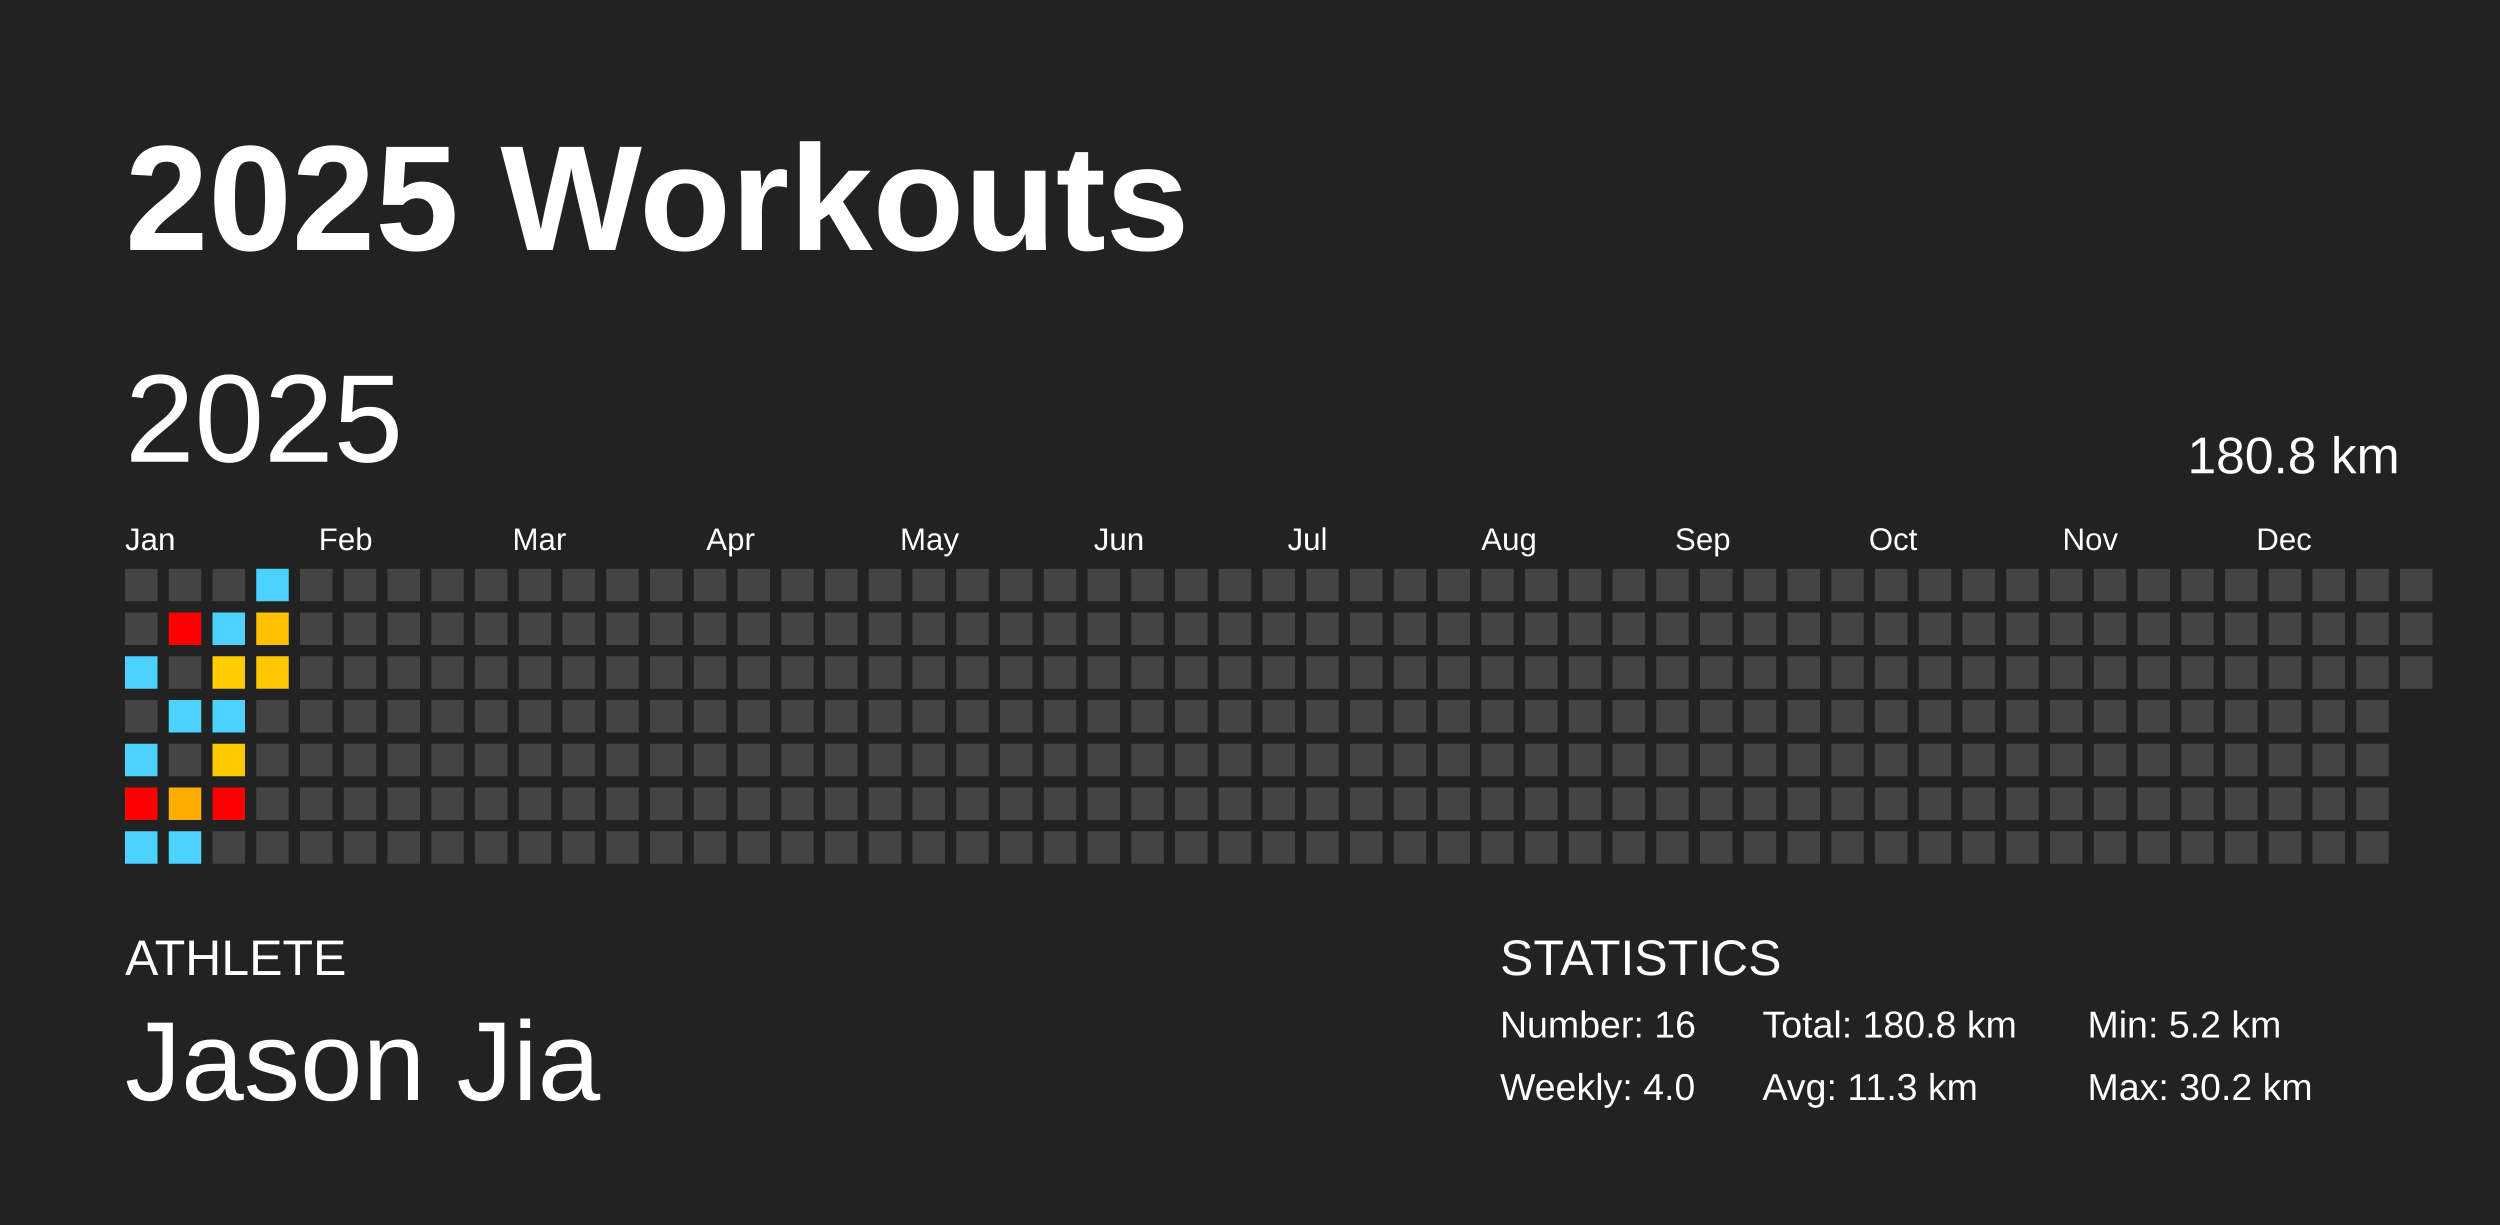
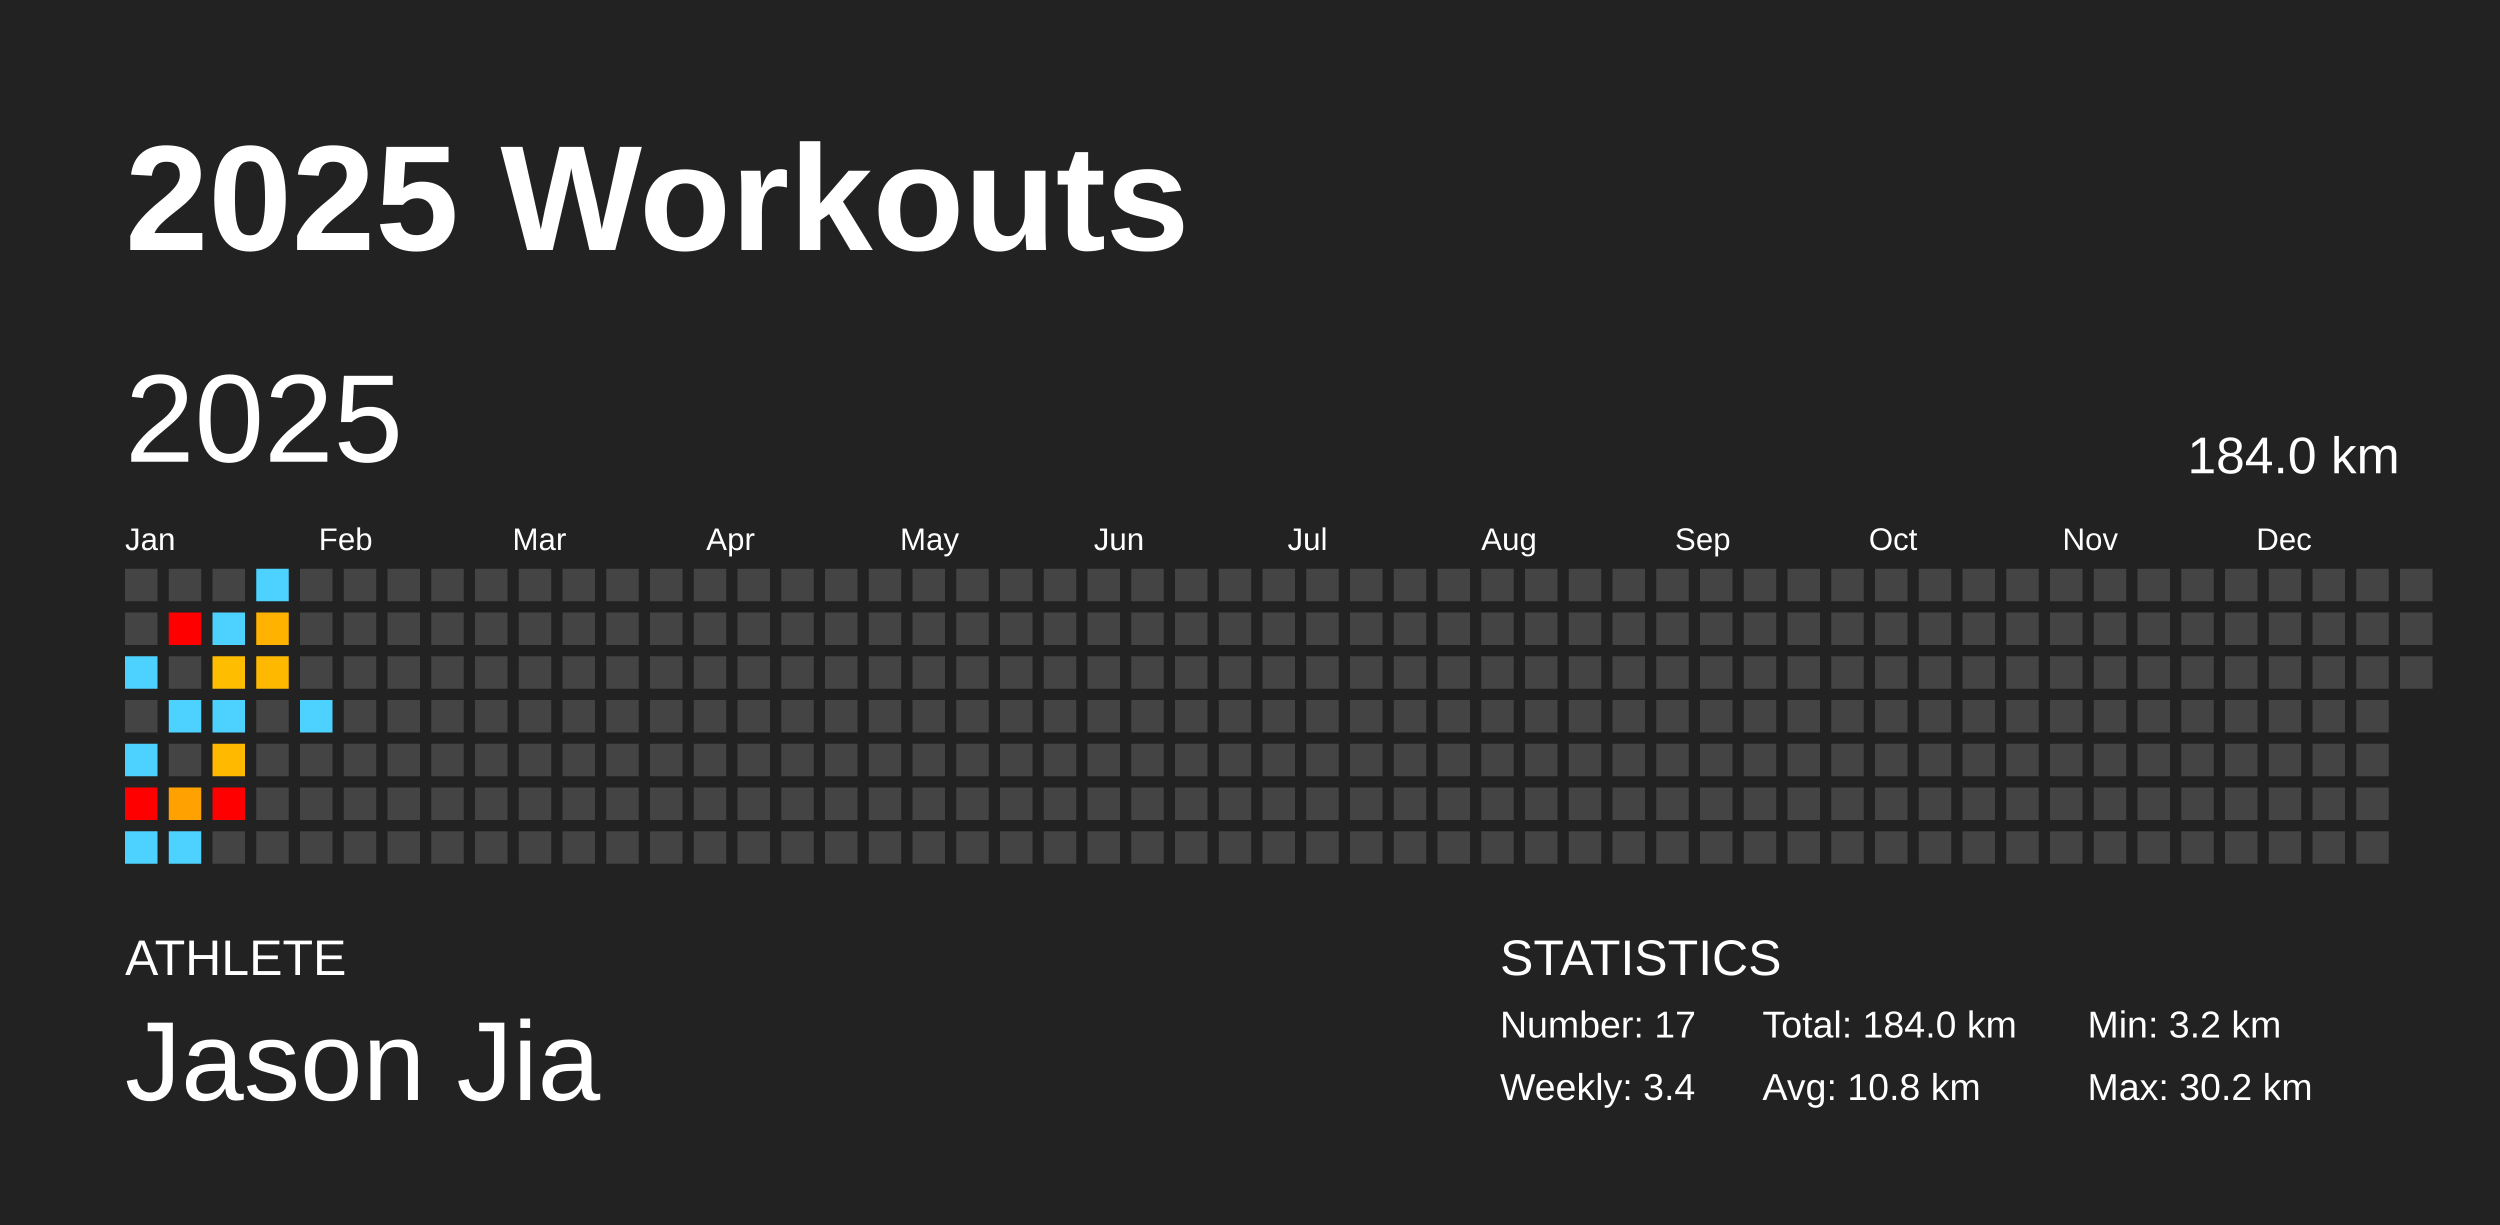
<svg xmlns="http://www.w3.org/2000/svg" baseProfile="full" height="98mm" version="1.1" viewBox="0,0,200,98" width="200mm">
  <defs />
  <rect fill="#222222" height="98" width="200" x="0" y="0" />
  <text fill="#FFFFFF" style="font-size:12px; font-family:Arial; font-weight:bold;" x="10" y="20">2025 Workouts</text>
  <text fill="#FFFFFF" style="font-size:4px; font-family:Arial" x="10" y="78">ATHLETE</text>
  <text fill="#FFFFFF" style="font-size:9px; font-family:Arial" x="10" y="88">Jason Jia</text>
  <text fill="#FFFFFF" style="font-size:4px; font-family:Arial" x="120" y="78">STATISTICS</text>
-   <text fill="#FFFFFF" style="font-size:3px; font-family:Arial" x="120" y="83">Number: 16</text>
-   <text fill="#FFFFFF" style="font-size:3px; font-family:Arial" x="120" y="88">Weekly: 4.0</text>
-   <text fill="#FFFFFF" style="font-size:3px; font-family:Arial" x="141" y="83">Total: 180.8 km</text>
-   <text fill="#FFFFFF" style="font-size:3px; font-family:Arial" x="141" y="88">Avg: 11.3 km</text>
-   <text fill="#FFFFFF" style="font-size:3px; font-family:Arial" x="167" y="83">Min: 5.2 km</text>
+   <text fill="#FFFFFF" style="font-size:3px; font-family:Arial" x="120" y="83">Number: 17</text>
+   <text fill="#FFFFFF" style="font-size:3px; font-family:Arial" x="120" y="88">Weekly: 3.4</text>
+   <text fill="#FFFFFF" style="font-size:3px; font-family:Arial" x="141" y="83">Total: 184.0 km</text>
+   <text fill="#FFFFFF" style="font-size:3px; font-family:Arial" x="141" y="88">Avg: 10.8 km</text>
+   <text fill="#FFFFFF" style="font-size:3px; font-family:Arial" x="167" y="83">Min: 3.2 km</text>
  <text fill="#FFFFFF" style="font-size:3px; font-family:Arial" x="167" y="88">Max: 30.2 km</text>
  <text dominant-baseline="hanging" fill="#FFFFFF" style="font-size:10.0px; font-family:Arial;" x="10" y="30">2025</text>
-   <text dominant-baseline="hanging" fill="#FFFFFF" style="font-size:4.125px; font-family:Arial;" x="175" y="35">180.8 km</text>
+   <text dominant-baseline="hanging" fill="#FFFFFF" style="font-size:4.125px; font-family:Arial;" x="175" y="35">184.0 km</text>
  <text fill="#FFFFFF" style="font-size:2.5px; font-family:Arial" x="10.0" y="44">Jan</text>
  <text fill="#FFFFFF" style="font-size:2.5px; font-family:Arial" x="25.5" y="44">Feb</text>
  <text fill="#FFFFFF" style="font-size:2.5px; font-family:Arial" x="41.0" y="44">Mar</text>
  <text fill="#FFFFFF" style="font-size:2.5px; font-family:Arial" x="56.5" y="44">Apr</text>
  <text fill="#FFFFFF" style="font-size:2.5px; font-family:Arial" x="72.0" y="44">May</text>
  <text fill="#FFFFFF" style="font-size:2.5px; font-family:Arial" x="87.5" y="44">Jun</text>
  <text fill="#FFFFFF" style="font-size:2.5px; font-family:Arial" x="103.0" y="44">Jul</text>
  <text fill="#FFFFFF" style="font-size:2.5px; font-family:Arial" x="118.5" y="44">Aug</text>
  <text fill="#FFFFFF" style="font-size:2.5px; font-family:Arial" x="134.0" y="44">Sep</text>
  <text fill="#FFFFFF" style="font-size:2.5px; font-family:Arial" x="149.5" y="44">Oct</text>
  <text fill="#FFFFFF" style="font-size:2.5px; font-family:Arial" x="165.0" y="44">Nov</text>
  <text fill="#FFFFFF" style="font-size:2.5px; font-family:Arial" x="180.5" y="44">Dec</text>
  <rect fill="#444444" height="2.6" width="2.6" x="10.0" y="45.5" />
  <rect fill="#444444" height="2.6" width="2.6" x="10.0" y="49.0" />
  <rect fill="#4dd2ff" height="2.6" width="2.6" x="10.0" y="52.5" />
  <rect fill="#444444" height="2.6" width="2.6" x="10.0" y="56.0" />
  <rect fill="#4dd2ff" height="2.6" width="2.6" x="10.0" y="59.5" />
  <rect fill="red" height="2.6" width="2.6" x="10.0" y="63.0" />
  <rect fill="#4dd2ff" height="2.6" width="2.6" x="10.0" y="66.5" />
  <rect fill="#444444" height="2.6" width="2.6" x="13.5" y="45.5" />
  <rect fill="red" height="2.6" width="2.6" x="13.5" y="49.0" />
  <rect fill="#444444" height="2.6" width="2.6" x="13.5" y="52.5" />
  <rect fill="#4dd2ff" height="2.6" width="2.6" x="13.5" y="56.0" />
  <rect fill="#444444" height="2.6" width="2.6" x="13.5" y="59.5" />
-   <rect fill="#ffae00" height="2.6" width="2.6" x="13.5" y="63.0" />
+   <rect fill="#ffa100" height="2.6" width="2.6" x="13.5" y="63.0" />
  <rect fill="#4dd2ff" height="2.6" width="2.6" x="13.5" y="66.5" />
  <rect fill="#444444" height="2.6" width="2.6" x="17.0" y="45.5" />
  <rect fill="#4dd2ff" height="2.6" width="2.6" x="17.0" y="49.0" />
-   <rect fill="#ffcc00" height="2.6" width="2.6" x="17.0" y="52.5" />
+   <rect fill="#ffbd00" height="2.6" width="2.6" x="17.0" y="52.5" />
  <rect fill="#4dd2ff" height="2.6" width="2.6" x="17.0" y="56.0" />
-   <rect fill="#ffc900" height="2.6" width="2.6" x="17.0" y="59.5" />
+   <rect fill="#ffba00" height="2.6" width="2.6" x="17.0" y="59.5" />
  <rect fill="red" height="2.6" width="2.6" x="17.0" y="63.0" />
  <rect fill="#444444" height="2.6" width="2.6" x="17.0" y="66.5" />
  <rect fill="#4dd2ff" height="2.6" width="2.6" x="20.5" y="45.5" />
-   <rect fill="#ffc100" height="2.6" width="2.6" x="20.5" y="49.0" />
-   <rect fill="#ffc700" height="2.6" width="2.6" x="20.5" y="52.5" />
+   <rect fill="#ffb300" height="2.6" width="2.6" x="20.5" y="49.0" />
+   <rect fill="#ffb800" height="2.6" width="2.6" x="20.5" y="52.5" />
  <rect fill="#444444" height="2.6" width="2.6" x="20.5" y="56.0" />
  <rect fill="#444444" height="2.6" width="2.6" x="20.5" y="59.5" />
  <rect fill="#444444" height="2.6" width="2.6" x="20.5" y="63.0" />
  <rect fill="#444444" height="2.6" width="2.6" x="20.5" y="66.5" />
  <rect fill="#444444" height="2.6" width="2.6" x="24.0" y="45.5" />
  <rect fill="#444444" height="2.6" width="2.6" x="24.0" y="49.0" />
  <rect fill="#444444" height="2.6" width="2.6" x="24.0" y="52.5" />
-   <rect fill="#444444" height="2.6" width="2.6" x="24.0" y="56.0" />
+   <rect fill="#4dd2ff" height="2.6" width="2.6" x="24.0" y="56.0" />
  <rect fill="#444444" height="2.6" width="2.6" x="24.0" y="59.5" />
  <rect fill="#444444" height="2.6" width="2.6" x="24.0" y="63.0" />
  <rect fill="#444444" height="2.6" width="2.6" x="24.0" y="66.5" />
  <rect fill="#444444" height="2.6" width="2.6" x="27.5" y="45.5" />
  <rect fill="#444444" height="2.6" width="2.6" x="27.5" y="49.0" />
  <rect fill="#444444" height="2.6" width="2.6" x="27.5" y="52.5" />
  <rect fill="#444444" height="2.6" width="2.6" x="27.5" y="56.0" />
  <rect fill="#444444" height="2.6" width="2.6" x="27.5" y="59.5" />
  <rect fill="#444444" height="2.6" width="2.6" x="27.5" y="63.0" />
  <rect fill="#444444" height="2.6" width="2.6" x="27.5" y="66.5" />
  <rect fill="#444444" height="2.6" width="2.6" x="31.0" y="45.5" />
  <rect fill="#444444" height="2.6" width="2.6" x="31.0" y="49.0" />
  <rect fill="#444444" height="2.6" width="2.6" x="31.0" y="52.5" />
  <rect fill="#444444" height="2.6" width="2.6" x="31.0" y="56.0" />
  <rect fill="#444444" height="2.6" width="2.6" x="31.0" y="59.5" />
  <rect fill="#444444" height="2.6" width="2.6" x="31.0" y="63.0" />
  <rect fill="#444444" height="2.6" width="2.6" x="31.0" y="66.5" />
  <rect fill="#444444" height="2.6" width="2.6" x="34.5" y="45.5" />
  <rect fill="#444444" height="2.6" width="2.6" x="34.5" y="49.0" />
  <rect fill="#444444" height="2.6" width="2.6" x="34.5" y="52.5" />
  <rect fill="#444444" height="2.6" width="2.6" x="34.5" y="56.0" />
  <rect fill="#444444" height="2.6" width="2.6" x="34.5" y="59.5" />
  <rect fill="#444444" height="2.6" width="2.6" x="34.5" y="63.0" />
  <rect fill="#444444" height="2.6" width="2.6" x="34.5" y="66.5" />
  <rect fill="#444444" height="2.6" width="2.6" x="38.0" y="45.5" />
  <rect fill="#444444" height="2.6" width="2.6" x="38.0" y="49.0" />
  <rect fill="#444444" height="2.6" width="2.6" x="38.0" y="52.5" />
  <rect fill="#444444" height="2.6" width="2.6" x="38.0" y="56.0" />
  <rect fill="#444444" height="2.6" width="2.6" x="38.0" y="59.5" />
  <rect fill="#444444" height="2.6" width="2.6" x="38.0" y="63.0" />
  <rect fill="#444444" height="2.6" width="2.6" x="38.0" y="66.5" />
  <rect fill="#444444" height="2.6" width="2.6" x="41.5" y="45.5" />
  <rect fill="#444444" height="2.6" width="2.6" x="41.5" y="49.0" />
  <rect fill="#444444" height="2.6" width="2.6" x="41.5" y="52.5" />
  <rect fill="#444444" height="2.6" width="2.6" x="41.5" y="56.0" />
  <rect fill="#444444" height="2.6" width="2.6" x="41.5" y="59.5" />
  <rect fill="#444444" height="2.6" width="2.6" x="41.5" y="63.0" />
  <rect fill="#444444" height="2.6" width="2.6" x="41.5" y="66.5" />
  <rect fill="#444444" height="2.6" width="2.6" x="45.0" y="45.5" />
  <rect fill="#444444" height="2.6" width="2.6" x="45.0" y="49.0" />
  <rect fill="#444444" height="2.6" width="2.6" x="45.0" y="52.5" />
  <rect fill="#444444" height="2.6" width="2.6" x="45.0" y="56.0" />
  <rect fill="#444444" height="2.6" width="2.6" x="45.0" y="59.5" />
  <rect fill="#444444" height="2.6" width="2.6" x="45.0" y="63.0" />
  <rect fill="#444444" height="2.6" width="2.6" x="45.0" y="66.5" />
  <rect fill="#444444" height="2.6" width="2.6" x="48.5" y="45.5" />
  <rect fill="#444444" height="2.6" width="2.6" x="48.5" y="49.0" />
  <rect fill="#444444" height="2.6" width="2.6" x="48.5" y="52.5" />
  <rect fill="#444444" height="2.6" width="2.6" x="48.5" y="56.0" />
  <rect fill="#444444" height="2.6" width="2.6" x="48.5" y="59.5" />
  <rect fill="#444444" height="2.6" width="2.6" x="48.5" y="63.0" />
  <rect fill="#444444" height="2.6" width="2.6" x="48.5" y="66.5" />
  <rect fill="#444444" height="2.6" width="2.6" x="52.0" y="45.5" />
  <rect fill="#444444" height="2.6" width="2.6" x="52.0" y="49.0" />
  <rect fill="#444444" height="2.6" width="2.6" x="52.0" y="52.5" />
  <rect fill="#444444" height="2.6" width="2.6" x="52.0" y="56.0" />
  <rect fill="#444444" height="2.6" width="2.6" x="52.0" y="59.5" />
  <rect fill="#444444" height="2.6" width="2.6" x="52.0" y="63.0" />
  <rect fill="#444444" height="2.6" width="2.6" x="52.0" y="66.5" />
  <rect fill="#444444" height="2.6" width="2.6" x="55.5" y="45.5" />
  <rect fill="#444444" height="2.6" width="2.6" x="55.5" y="49.0" />
  <rect fill="#444444" height="2.6" width="2.6" x="55.5" y="52.5" />
  <rect fill="#444444" height="2.6" width="2.6" x="55.5" y="56.0" />
  <rect fill="#444444" height="2.6" width="2.6" x="55.5" y="59.5" />
  <rect fill="#444444" height="2.6" width="2.6" x="55.5" y="63.0" />
  <rect fill="#444444" height="2.6" width="2.6" x="55.5" y="66.5" />
  <rect fill="#444444" height="2.6" width="2.6" x="59.0" y="45.5" />
  <rect fill="#444444" height="2.6" width="2.6" x="59.0" y="49.0" />
  <rect fill="#444444" height="2.6" width="2.6" x="59.0" y="52.5" />
  <rect fill="#444444" height="2.6" width="2.6" x="59.0" y="56.0" />
  <rect fill="#444444" height="2.6" width="2.6" x="59.0" y="59.5" />
  <rect fill="#444444" height="2.6" width="2.6" x="59.0" y="63.0" />
  <rect fill="#444444" height="2.6" width="2.6" x="59.0" y="66.5" />
  <rect fill="#444444" height="2.6" width="2.6" x="62.5" y="45.5" />
  <rect fill="#444444" height="2.6" width="2.6" x="62.5" y="49.0" />
  <rect fill="#444444" height="2.6" width="2.6" x="62.5" y="52.5" />
  <rect fill="#444444" height="2.6" width="2.6" x="62.5" y="56.0" />
  <rect fill="#444444" height="2.6" width="2.6" x="62.5" y="59.5" />
  <rect fill="#444444" height="2.6" width="2.6" x="62.5" y="63.0" />
  <rect fill="#444444" height="2.6" width="2.6" x="62.5" y="66.5" />
  <rect fill="#444444" height="2.6" width="2.6" x="66.0" y="45.5" />
  <rect fill="#444444" height="2.6" width="2.6" x="66.0" y="49.0" />
  <rect fill="#444444" height="2.6" width="2.6" x="66.0" y="52.5" />
  <rect fill="#444444" height="2.6" width="2.6" x="66.0" y="56.0" />
  <rect fill="#444444" height="2.6" width="2.6" x="66.0" y="59.5" />
  <rect fill="#444444" height="2.6" width="2.6" x="66.0" y="63.0" />
  <rect fill="#444444" height="2.6" width="2.6" x="66.0" y="66.5" />
  <rect fill="#444444" height="2.6" width="2.6" x="69.5" y="45.5" />
  <rect fill="#444444" height="2.6" width="2.6" x="69.5" y="49.0" />
  <rect fill="#444444" height="2.6" width="2.6" x="69.5" y="52.5" />
  <rect fill="#444444" height="2.6" width="2.6" x="69.5" y="56.0" />
  <rect fill="#444444" height="2.6" width="2.6" x="69.5" y="59.5" />
  <rect fill="#444444" height="2.6" width="2.6" x="69.5" y="63.0" />
  <rect fill="#444444" height="2.6" width="2.6" x="69.5" y="66.5" />
  <rect fill="#444444" height="2.6" width="2.6" x="73.0" y="45.5" />
  <rect fill="#444444" height="2.6" width="2.6" x="73.0" y="49.0" />
  <rect fill="#444444" height="2.6" width="2.6" x="73.0" y="52.5" />
  <rect fill="#444444" height="2.6" width="2.6" x="73.0" y="56.0" />
  <rect fill="#444444" height="2.6" width="2.6" x="73.0" y="59.5" />
  <rect fill="#444444" height="2.6" width="2.6" x="73.0" y="63.0" />
  <rect fill="#444444" height="2.6" width="2.6" x="73.0" y="66.5" />
  <rect fill="#444444" height="2.6" width="2.6" x="76.5" y="45.5" />
  <rect fill="#444444" height="2.6" width="2.6" x="76.5" y="49.0" />
  <rect fill="#444444" height="2.6" width="2.6" x="76.5" y="52.5" />
  <rect fill="#444444" height="2.6" width="2.6" x="76.5" y="56.0" />
  <rect fill="#444444" height="2.6" width="2.6" x="76.5" y="59.5" />
  <rect fill="#444444" height="2.6" width="2.6" x="76.5" y="63.0" />
  <rect fill="#444444" height="2.6" width="2.6" x="76.5" y="66.5" />
  <rect fill="#444444" height="2.6" width="2.6" x="80.0" y="45.5" />
  <rect fill="#444444" height="2.6" width="2.6" x="80.0" y="49.0" />
  <rect fill="#444444" height="2.6" width="2.6" x="80.0" y="52.5" />
  <rect fill="#444444" height="2.6" width="2.6" x="80.0" y="56.0" />
  <rect fill="#444444" height="2.6" width="2.6" x="80.0" y="59.5" />
  <rect fill="#444444" height="2.6" width="2.6" x="80.0" y="63.0" />
  <rect fill="#444444" height="2.6" width="2.6" x="80.0" y="66.5" />
  <rect fill="#444444" height="2.6" width="2.6" x="83.5" y="45.5" />
  <rect fill="#444444" height="2.6" width="2.6" x="83.5" y="49.0" />
  <rect fill="#444444" height="2.6" width="2.6" x="83.5" y="52.5" />
  <rect fill="#444444" height="2.6" width="2.6" x="83.5" y="56.0" />
  <rect fill="#444444" height="2.6" width="2.6" x="83.5" y="59.5" />
  <rect fill="#444444" height="2.6" width="2.6" x="83.5" y="63.0" />
  <rect fill="#444444" height="2.6" width="2.6" x="83.5" y="66.5" />
  <rect fill="#444444" height="2.6" width="2.6" x="87.0" y="45.5" />
  <rect fill="#444444" height="2.6" width="2.6" x="87.0" y="49.0" />
  <rect fill="#444444" height="2.6" width="2.6" x="87.0" y="52.5" />
  <rect fill="#444444" height="2.6" width="2.6" x="87.0" y="56.0" />
  <rect fill="#444444" height="2.6" width="2.6" x="87.0" y="59.5" />
  <rect fill="#444444" height="2.6" width="2.6" x="87.0" y="63.0" />
  <rect fill="#444444" height="2.6" width="2.6" x="87.0" y="66.5" />
  <rect fill="#444444" height="2.6" width="2.6" x="90.5" y="45.5" />
  <rect fill="#444444" height="2.6" width="2.6" x="90.5" y="49.0" />
  <rect fill="#444444" height="2.6" width="2.6" x="90.5" y="52.5" />
  <rect fill="#444444" height="2.6" width="2.6" x="90.5" y="56.0" />
  <rect fill="#444444" height="2.6" width="2.6" x="90.5" y="59.5" />
  <rect fill="#444444" height="2.6" width="2.6" x="90.5" y="63.0" />
  <rect fill="#444444" height="2.6" width="2.6" x="90.5" y="66.5" />
  <rect fill="#444444" height="2.6" width="2.6" x="94.0" y="45.5" />
  <rect fill="#444444" height="2.6" width="2.6" x="94.0" y="49.0" />
  <rect fill="#444444" height="2.6" width="2.6" x="94.0" y="52.5" />
  <rect fill="#444444" height="2.6" width="2.6" x="94.0" y="56.0" />
  <rect fill="#444444" height="2.6" width="2.6" x="94.0" y="59.5" />
  <rect fill="#444444" height="2.6" width="2.6" x="94.0" y="63.0" />
  <rect fill="#444444" height="2.6" width="2.6" x="94.0" y="66.5" />
  <rect fill="#444444" height="2.6" width="2.6" x="97.5" y="45.5" />
  <rect fill="#444444" height="2.6" width="2.6" x="97.5" y="49.0" />
  <rect fill="#444444" height="2.6" width="2.6" x="97.5" y="52.5" />
  <rect fill="#444444" height="2.6" width="2.6" x="97.5" y="56.0" />
  <rect fill="#444444" height="2.6" width="2.6" x="97.5" y="59.5" />
  <rect fill="#444444" height="2.6" width="2.6" x="97.5" y="63.0" />
  <rect fill="#444444" height="2.6" width="2.6" x="97.5" y="66.5" />
  <rect fill="#444444" height="2.6" width="2.6" x="101.0" y="45.5" />
  <rect fill="#444444" height="2.6" width="2.6" x="101.0" y="49.0" />
  <rect fill="#444444" height="2.6" width="2.6" x="101.0" y="52.5" />
  <rect fill="#444444" height="2.6" width="2.6" x="101.0" y="56.0" />
  <rect fill="#444444" height="2.6" width="2.6" x="101.0" y="59.5" />
  <rect fill="#444444" height="2.6" width="2.6" x="101.0" y="63.0" />
  <rect fill="#444444" height="2.6" width="2.6" x="101.0" y="66.5" />
  <rect fill="#444444" height="2.6" width="2.6" x="104.5" y="45.5" />
  <rect fill="#444444" height="2.6" width="2.6" x="104.5" y="49.0" />
  <rect fill="#444444" height="2.6" width="2.6" x="104.5" y="52.5" />
  <rect fill="#444444" height="2.6" width="2.6" x="104.5" y="56.0" />
  <rect fill="#444444" height="2.6" width="2.6" x="104.5" y="59.5" />
  <rect fill="#444444" height="2.6" width="2.6" x="104.5" y="63.0" />
  <rect fill="#444444" height="2.6" width="2.6" x="104.5" y="66.5" />
  <rect fill="#444444" height="2.6" width="2.6" x="108.0" y="45.5" />
  <rect fill="#444444" height="2.6" width="2.6" x="108.0" y="49.0" />
  <rect fill="#444444" height="2.6" width="2.6" x="108.0" y="52.5" />
  <rect fill="#444444" height="2.6" width="2.6" x="108.0" y="56.0" />
  <rect fill="#444444" height="2.6" width="2.6" x="108.0" y="59.5" />
  <rect fill="#444444" height="2.6" width="2.6" x="108.0" y="63.0" />
  <rect fill="#444444" height="2.6" width="2.6" x="108.0" y="66.5" />
  <rect fill="#444444" height="2.6" width="2.6" x="111.5" y="45.5" />
  <rect fill="#444444" height="2.6" width="2.6" x="111.5" y="49.0" />
  <rect fill="#444444" height="2.6" width="2.6" x="111.5" y="52.5" />
  <rect fill="#444444" height="2.6" width="2.6" x="111.5" y="56.0" />
  <rect fill="#444444" height="2.6" width="2.6" x="111.5" y="59.5" />
  <rect fill="#444444" height="2.6" width="2.6" x="111.5" y="63.0" />
  <rect fill="#444444" height="2.6" width="2.6" x="111.5" y="66.5" />
  <rect fill="#444444" height="2.6" width="2.6" x="115.0" y="45.5" />
  <rect fill="#444444" height="2.6" width="2.6" x="115.0" y="49.0" />
  <rect fill="#444444" height="2.6" width="2.6" x="115.0" y="52.5" />
  <rect fill="#444444" height="2.6" width="2.6" x="115.0" y="56.0" />
  <rect fill="#444444" height="2.6" width="2.6" x="115.0" y="59.5" />
  <rect fill="#444444" height="2.6" width="2.6" x="115.0" y="63.0" />
  <rect fill="#444444" height="2.6" width="2.6" x="115.0" y="66.5" />
  <rect fill="#444444" height="2.6" width="2.6" x="118.5" y="45.5" />
  <rect fill="#444444" height="2.6" width="2.6" x="118.5" y="49.0" />
  <rect fill="#444444" height="2.6" width="2.6" x="118.5" y="52.5" />
  <rect fill="#444444" height="2.6" width="2.6" x="118.5" y="56.0" />
  <rect fill="#444444" height="2.6" width="2.6" x="118.5" y="59.5" />
  <rect fill="#444444" height="2.6" width="2.6" x="118.5" y="63.0" />
  <rect fill="#444444" height="2.6" width="2.6" x="118.5" y="66.5" />
  <rect fill="#444444" height="2.6" width="2.6" x="122.0" y="45.5" />
  <rect fill="#444444" height="2.6" width="2.6" x="122.0" y="49.0" />
  <rect fill="#444444" height="2.6" width="2.6" x="122.0" y="52.5" />
  <rect fill="#444444" height="2.6" width="2.6" x="122.0" y="56.0" />
  <rect fill="#444444" height="2.6" width="2.6" x="122.0" y="59.5" />
  <rect fill="#444444" height="2.6" width="2.6" x="122.0" y="63.0" />
  <rect fill="#444444" height="2.6" width="2.6" x="122.0" y="66.5" />
  <rect fill="#444444" height="2.6" width="2.6" x="125.5" y="45.5" />
  <rect fill="#444444" height="2.6" width="2.6" x="125.5" y="49.0" />
  <rect fill="#444444" height="2.6" width="2.6" x="125.5" y="52.5" />
  <rect fill="#444444" height="2.6" width="2.6" x="125.5" y="56.0" />
  <rect fill="#444444" height="2.6" width="2.6" x="125.5" y="59.5" />
  <rect fill="#444444" height="2.6" width="2.6" x="125.5" y="63.0" />
  <rect fill="#444444" height="2.6" width="2.6" x="125.5" y="66.5" />
  <rect fill="#444444" height="2.6" width="2.6" x="129.0" y="45.5" />
  <rect fill="#444444" height="2.6" width="2.6" x="129.0" y="49.0" />
  <rect fill="#444444" height="2.6" width="2.6" x="129.0" y="52.5" />
  <rect fill="#444444" height="2.6" width="2.6" x="129.0" y="56.0" />
  <rect fill="#444444" height="2.6" width="2.6" x="129.0" y="59.5" />
  <rect fill="#444444" height="2.6" width="2.6" x="129.0" y="63.0" />
  <rect fill="#444444" height="2.6" width="2.6" x="129.0" y="66.5" />
  <rect fill="#444444" height="2.6" width="2.6" x="132.5" y="45.5" />
  <rect fill="#444444" height="2.6" width="2.6" x="132.5" y="49.0" />
  <rect fill="#444444" height="2.6" width="2.6" x="132.5" y="52.5" />
  <rect fill="#444444" height="2.6" width="2.6" x="132.5" y="56.0" />
  <rect fill="#444444" height="2.6" width="2.6" x="132.5" y="59.5" />
  <rect fill="#444444" height="2.6" width="2.6" x="132.5" y="63.0" />
  <rect fill="#444444" height="2.6" width="2.6" x="132.5" y="66.5" />
  <rect fill="#444444" height="2.6" width="2.6" x="136.0" y="45.5" />
  <rect fill="#444444" height="2.6" width="2.6" x="136.0" y="49.0" />
  <rect fill="#444444" height="2.6" width="2.6" x="136.0" y="52.5" />
  <rect fill="#444444" height="2.6" width="2.6" x="136.0" y="56.0" />
  <rect fill="#444444" height="2.6" width="2.6" x="136.0" y="59.5" />
  <rect fill="#444444" height="2.6" width="2.6" x="136.0" y="63.0" />
  <rect fill="#444444" height="2.6" width="2.6" x="136.0" y="66.5" />
  <rect fill="#444444" height="2.6" width="2.6" x="139.5" y="45.5" />
  <rect fill="#444444" height="2.6" width="2.6" x="139.5" y="49.0" />
  <rect fill="#444444" height="2.6" width="2.6" x="139.5" y="52.5" />
  <rect fill="#444444" height="2.6" width="2.6" x="139.5" y="56.0" />
  <rect fill="#444444" height="2.6" width="2.6" x="139.5" y="59.5" />
  <rect fill="#444444" height="2.6" width="2.6" x="139.5" y="63.0" />
  <rect fill="#444444" height="2.6" width="2.6" x="139.5" y="66.5" />
  <rect fill="#444444" height="2.6" width="2.6" x="143.0" y="45.5" />
  <rect fill="#444444" height="2.6" width="2.6" x="143.0" y="49.0" />
  <rect fill="#444444" height="2.6" width="2.6" x="143.0" y="52.5" />
  <rect fill="#444444" height="2.6" width="2.6" x="143.0" y="56.0" />
  <rect fill="#444444" height="2.6" width="2.6" x="143.0" y="59.5" />
  <rect fill="#444444" height="2.6" width="2.6" x="143.0" y="63.0" />
  <rect fill="#444444" height="2.6" width="2.6" x="143.0" y="66.5" />
  <rect fill="#444444" height="2.6" width="2.6" x="146.5" y="45.5" />
  <rect fill="#444444" height="2.6" width="2.6" x="146.5" y="49.0" />
  <rect fill="#444444" height="2.6" width="2.6" x="146.5" y="52.5" />
  <rect fill="#444444" height="2.6" width="2.6" x="146.5" y="56.0" />
  <rect fill="#444444" height="2.6" width="2.6" x="146.5" y="59.5" />
  <rect fill="#444444" height="2.6" width="2.6" x="146.5" y="63.0" />
  <rect fill="#444444" height="2.6" width="2.6" x="146.5" y="66.5" />
  <rect fill="#444444" height="2.6" width="2.6" x="150.0" y="45.5" />
  <rect fill="#444444" height="2.6" width="2.6" x="150.0" y="49.0" />
  <rect fill="#444444" height="2.6" width="2.6" x="150.0" y="52.5" />
  <rect fill="#444444" height="2.6" width="2.6" x="150.0" y="56.0" />
  <rect fill="#444444" height="2.6" width="2.6" x="150.0" y="59.5" />
  <rect fill="#444444" height="2.6" width="2.6" x="150.0" y="63.0" />
  <rect fill="#444444" height="2.6" width="2.6" x="150.0" y="66.5" />
  <rect fill="#444444" height="2.6" width="2.6" x="153.5" y="45.5" />
  <rect fill="#444444" height="2.6" width="2.6" x="153.5" y="49.0" />
  <rect fill="#444444" height="2.6" width="2.6" x="153.5" y="52.5" />
  <rect fill="#444444" height="2.6" width="2.6" x="153.5" y="56.0" />
  <rect fill="#444444" height="2.6" width="2.6" x="153.5" y="59.5" />
  <rect fill="#444444" height="2.6" width="2.6" x="153.5" y="63.0" />
  <rect fill="#444444" height="2.6" width="2.6" x="153.5" y="66.5" />
  <rect fill="#444444" height="2.6" width="2.6" x="157.0" y="45.5" />
  <rect fill="#444444" height="2.6" width="2.6" x="157.0" y="49.0" />
  <rect fill="#444444" height="2.6" width="2.6" x="157.0" y="52.5" />
  <rect fill="#444444" height="2.6" width="2.6" x="157.0" y="56.0" />
  <rect fill="#444444" height="2.6" width="2.6" x="157.0" y="59.5" />
  <rect fill="#444444" height="2.6" width="2.6" x="157.0" y="63.0" />
  <rect fill="#444444" height="2.6" width="2.6" x="157.0" y="66.5" />
  <rect fill="#444444" height="2.6" width="2.6" x="160.5" y="45.5" />
  <rect fill="#444444" height="2.6" width="2.6" x="160.5" y="49.0" />
  <rect fill="#444444" height="2.6" width="2.6" x="160.5" y="52.5" />
  <rect fill="#444444" height="2.6" width="2.6" x="160.5" y="56.0" />
  <rect fill="#444444" height="2.6" width="2.6" x="160.5" y="59.5" />
  <rect fill="#444444" height="2.6" width="2.6" x="160.5" y="63.0" />
  <rect fill="#444444" height="2.6" width="2.6" x="160.5" y="66.5" />
  <rect fill="#444444" height="2.6" width="2.6" x="164.0" y="45.5" />
  <rect fill="#444444" height="2.6" width="2.6" x="164.0" y="49.0" />
  <rect fill="#444444" height="2.6" width="2.6" x="164.0" y="52.5" />
  <rect fill="#444444" height="2.6" width="2.6" x="164.0" y="56.0" />
  <rect fill="#444444" height="2.6" width="2.6" x="164.0" y="59.5" />
  <rect fill="#444444" height="2.6" width="2.6" x="164.0" y="63.0" />
  <rect fill="#444444" height="2.6" width="2.6" x="164.0" y="66.5" />
  <rect fill="#444444" height="2.6" width="2.6" x="167.5" y="45.5" />
  <rect fill="#444444" height="2.6" width="2.6" x="167.5" y="49.0" />
  <rect fill="#444444" height="2.6" width="2.6" x="167.5" y="52.5" />
  <rect fill="#444444" height="2.6" width="2.6" x="167.5" y="56.0" />
  <rect fill="#444444" height="2.6" width="2.6" x="167.5" y="59.5" />
  <rect fill="#444444" height="2.6" width="2.6" x="167.5" y="63.0" />
  <rect fill="#444444" height="2.6" width="2.6" x="167.5" y="66.5" />
  <rect fill="#444444" height="2.6" width="2.6" x="171.0" y="45.5" />
  <rect fill="#444444" height="2.6" width="2.6" x="171.0" y="49.0" />
  <rect fill="#444444" height="2.6" width="2.6" x="171.0" y="52.5" />
  <rect fill="#444444" height="2.6" width="2.6" x="171.0" y="56.0" />
  <rect fill="#444444" height="2.6" width="2.6" x="171.0" y="59.5" />
  <rect fill="#444444" height="2.6" width="2.6" x="171.0" y="63.0" />
  <rect fill="#444444" height="2.6" width="2.6" x="171.0" y="66.5" />
  <rect fill="#444444" height="2.6" width="2.6" x="174.5" y="45.5" />
  <rect fill="#444444" height="2.6" width="2.6" x="174.5" y="49.0" />
  <rect fill="#444444" height="2.6" width="2.6" x="174.5" y="52.5" />
  <rect fill="#444444" height="2.6" width="2.6" x="174.5" y="56.0" />
  <rect fill="#444444" height="2.6" width="2.6" x="174.5" y="59.5" />
  <rect fill="#444444" height="2.6" width="2.6" x="174.5" y="63.0" />
  <rect fill="#444444" height="2.6" width="2.6" x="174.5" y="66.5" />
  <rect fill="#444444" height="2.6" width="2.6" x="178.0" y="45.5" />
  <rect fill="#444444" height="2.6" width="2.6" x="178.0" y="49.0" />
  <rect fill="#444444" height="2.6" width="2.6" x="178.0" y="52.5" />
  <rect fill="#444444" height="2.6" width="2.6" x="178.0" y="56.0" />
  <rect fill="#444444" height="2.6" width="2.6" x="178.0" y="59.5" />
  <rect fill="#444444" height="2.6" width="2.6" x="178.0" y="63.0" />
  <rect fill="#444444" height="2.6" width="2.6" x="178.0" y="66.5" />
  <rect fill="#444444" height="2.6" width="2.6" x="181.5" y="45.5" />
  <rect fill="#444444" height="2.6" width="2.6" x="181.5" y="49.0" />
  <rect fill="#444444" height="2.6" width="2.6" x="181.5" y="52.5" />
  <rect fill="#444444" height="2.6" width="2.6" x="181.5" y="56.0" />
  <rect fill="#444444" height="2.6" width="2.6" x="181.5" y="59.5" />
  <rect fill="#444444" height="2.6" width="2.6" x="181.5" y="63.0" />
  <rect fill="#444444" height="2.6" width="2.6" x="181.5" y="66.5" />
  <rect fill="#444444" height="2.6" width="2.6" x="185.0" y="45.5" />
  <rect fill="#444444" height="2.6" width="2.6" x="185.0" y="49.0" />
  <rect fill="#444444" height="2.6" width="2.6" x="185.0" y="52.5" />
  <rect fill="#444444" height="2.6" width="2.6" x="185.0" y="56.0" />
  <rect fill="#444444" height="2.6" width="2.6" x="185.0" y="59.5" />
  <rect fill="#444444" height="2.6" width="2.6" x="185.0" y="63.0" />
  <rect fill="#444444" height="2.6" width="2.6" x="185.0" y="66.5" />
  <rect fill="#444444" height="2.6" width="2.6" x="188.5" y="45.5" />
  <rect fill="#444444" height="2.6" width="2.6" x="188.5" y="49.0" />
  <rect fill="#444444" height="2.6" width="2.6" x="188.5" y="52.5" />
  <rect fill="#444444" height="2.6" width="2.6" x="188.5" y="56.0" />
  <rect fill="#444444" height="2.6" width="2.6" x="188.5" y="59.5" />
  <rect fill="#444444" height="2.6" width="2.6" x="188.5" y="63.0" />
  <rect fill="#444444" height="2.6" width="2.6" x="188.5" y="66.5" />
  <rect fill="#444444" height="2.6" width="2.6" x="192.0" y="45.5" />
  <rect fill="#444444" height="2.6" width="2.6" x="192.0" y="49.0" />
  <rect fill="#444444" height="2.6" width="2.6" x="192.0" y="52.5" />
</svg>
